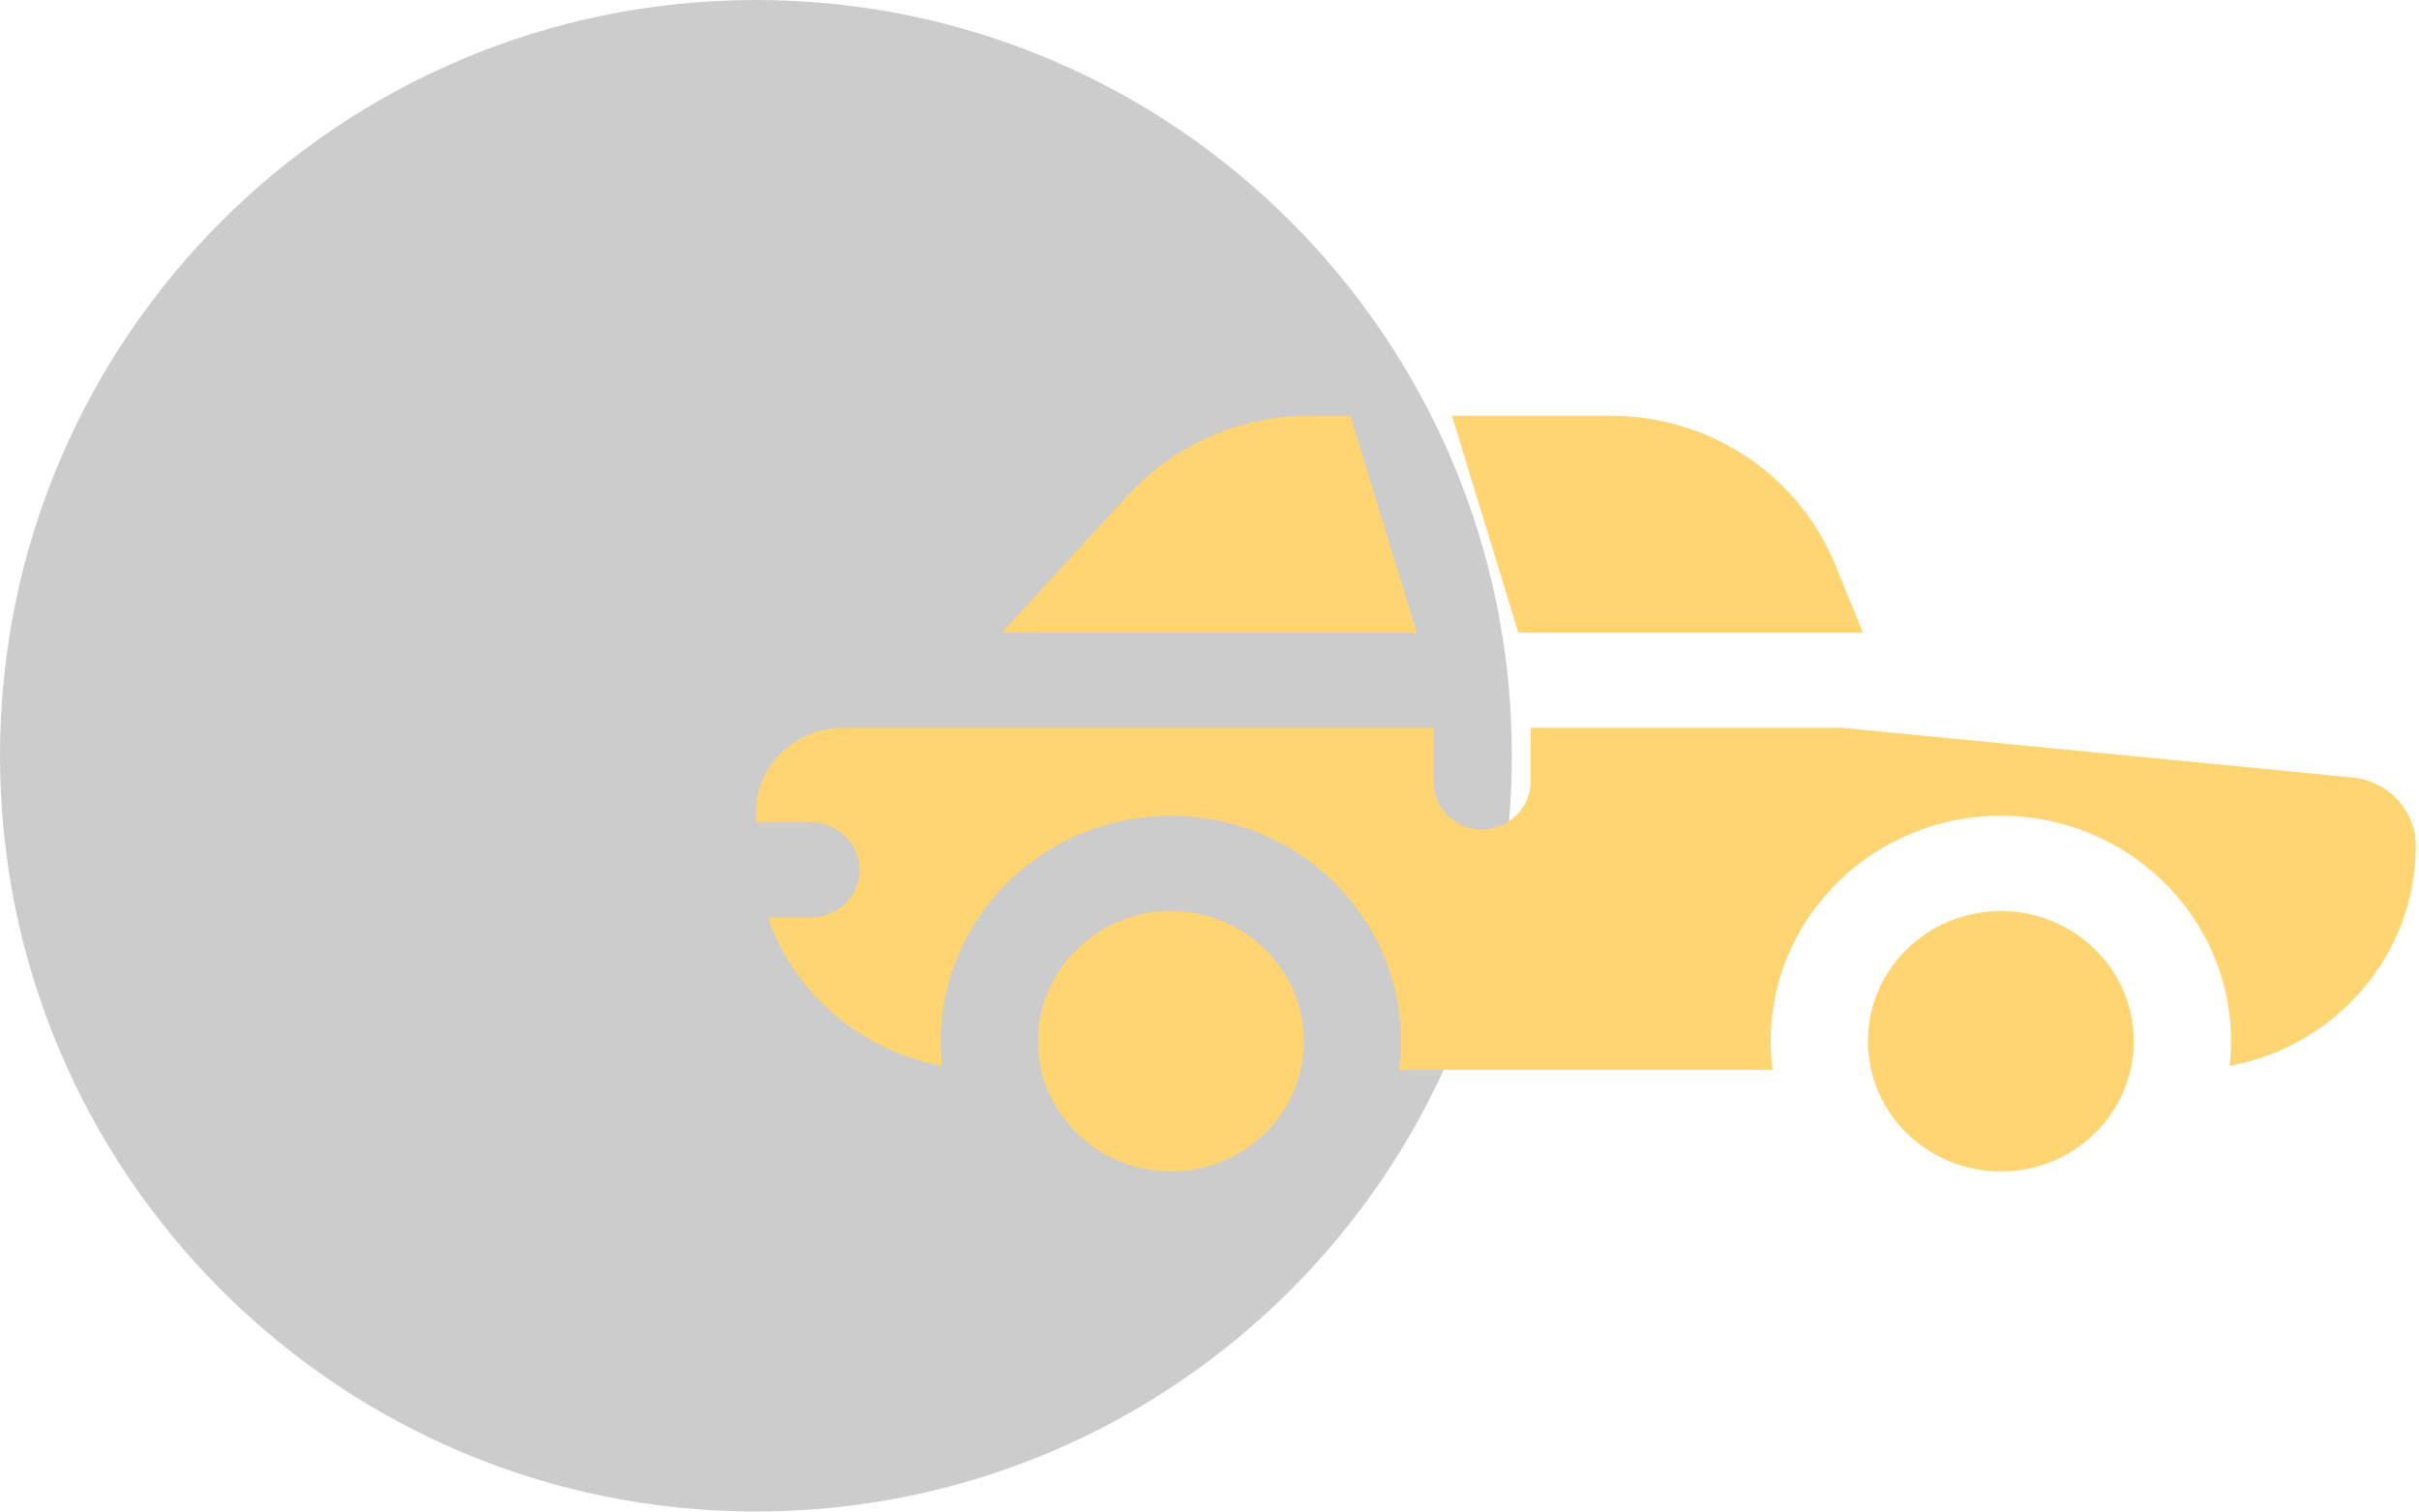
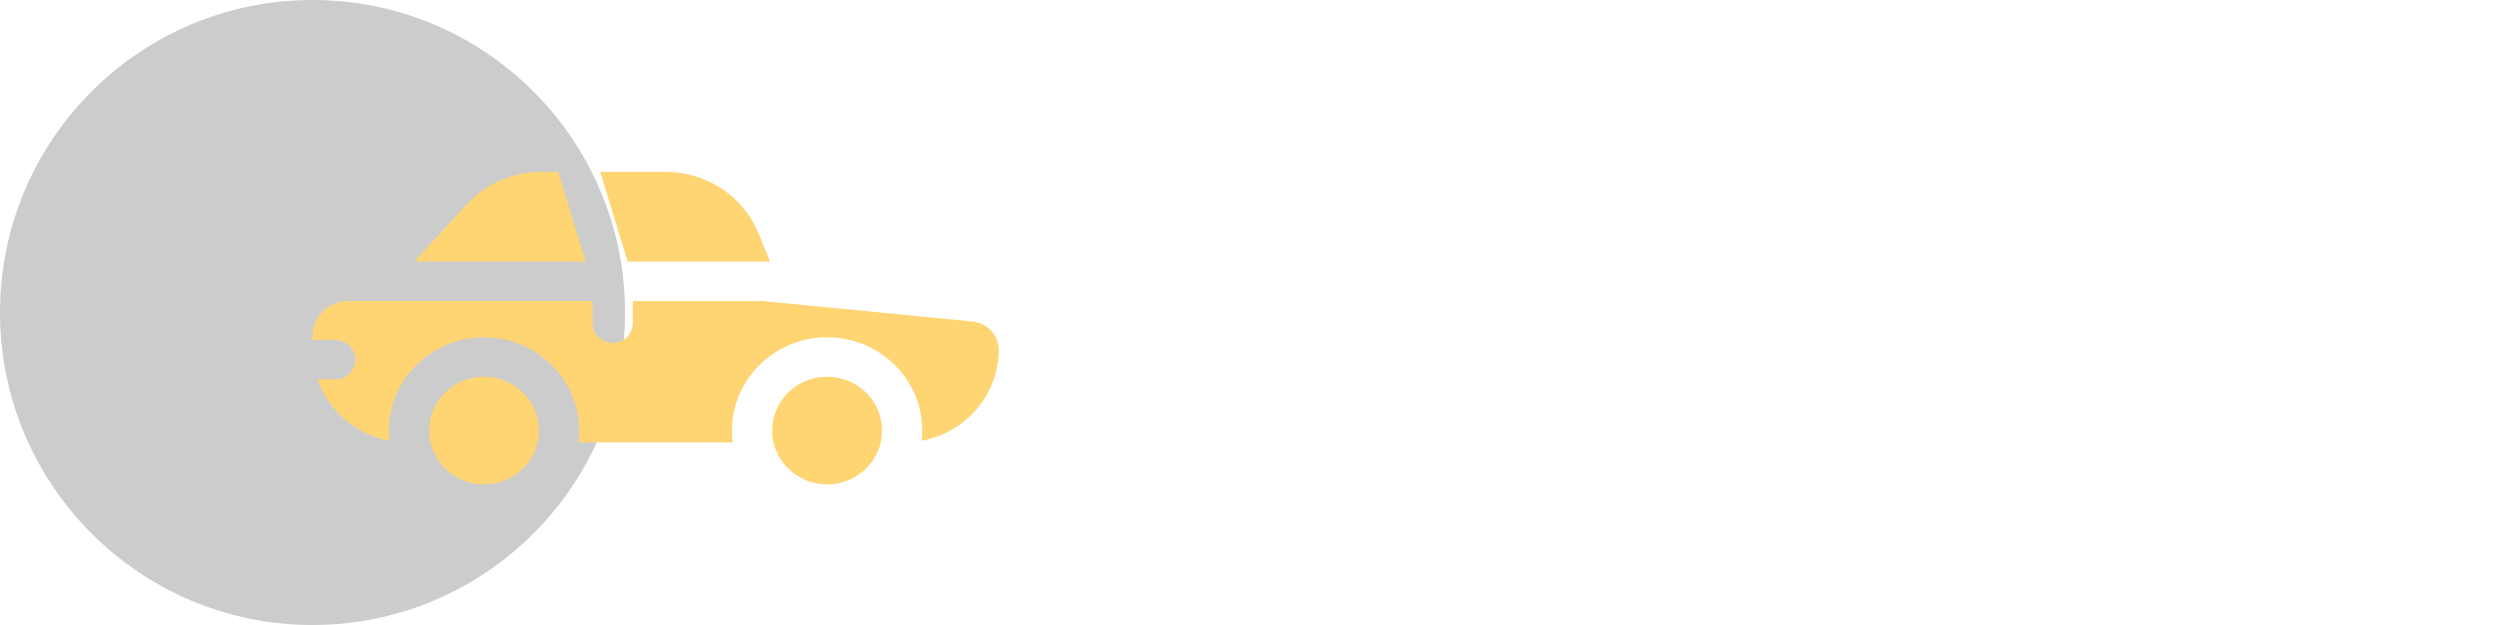
- <svg xmlns="http://www.w3.org/2000/svg" width="64" height="40">
+ <svg xmlns="http://www.w3.org/2000/svg" width="160" height="40">
  <g fill="none" fill-rule="evenodd">
    <circle fill="#000" opacity=".201" cx="20" cy="20" r="20" />
    <path d="M52.936 24.11c1.942 0 3.517 1.542 3.517 3.445 0 1.903-1.575 3.445-3.517 3.445s-3.516-1.542-3.516-3.445c0-1.903 1.574-3.445 3.516-3.445zm-21.957 0c1.942 0 3.517 1.542 3.517 3.445 0 1.903-1.575 3.445-3.517 3.445s-3.516-1.542-3.516-3.445c0-1.903 1.574-3.445 3.516-3.445zm6.948-4.848v1.429c0 .716.61 1.293 1.348 1.259a1.295 1.295 0 001.225-1.295v-1.393h8.256l13.483 1.313c.956.093 1.676.881 1.676 1.814 0 2.89-2.126 5.303-4.926 5.819.397-3.557-2.458-6.62-6.053-6.62-3.646 0-6.504 3.14-6.039 6.723h-9.879c.466-3.588-2.397-6.722-6.039-6.722-3.595 0-6.45 3.062-6.052 6.62-2.14-.398-3.916-1.912-4.61-3.931h1.142c.731 0 1.32-.598 1.285-1.322-.033-.678-.629-1.2-1.322-1.2H20v-.251c0-1.274 1.066-2.243 2.306-2.243h15.62zM42.59 11c2.645 0 4.99 1.556 5.972 3.963l.726 1.779H40.17L38.413 11h4.178zm-6.865 0l1.758 5.741H26.505l3.357-3.654A6.502 6.502 0 0134.644 11h1.082z" fill="#FFD473" fill-rule="nonzero" />
  </g>
</svg>
